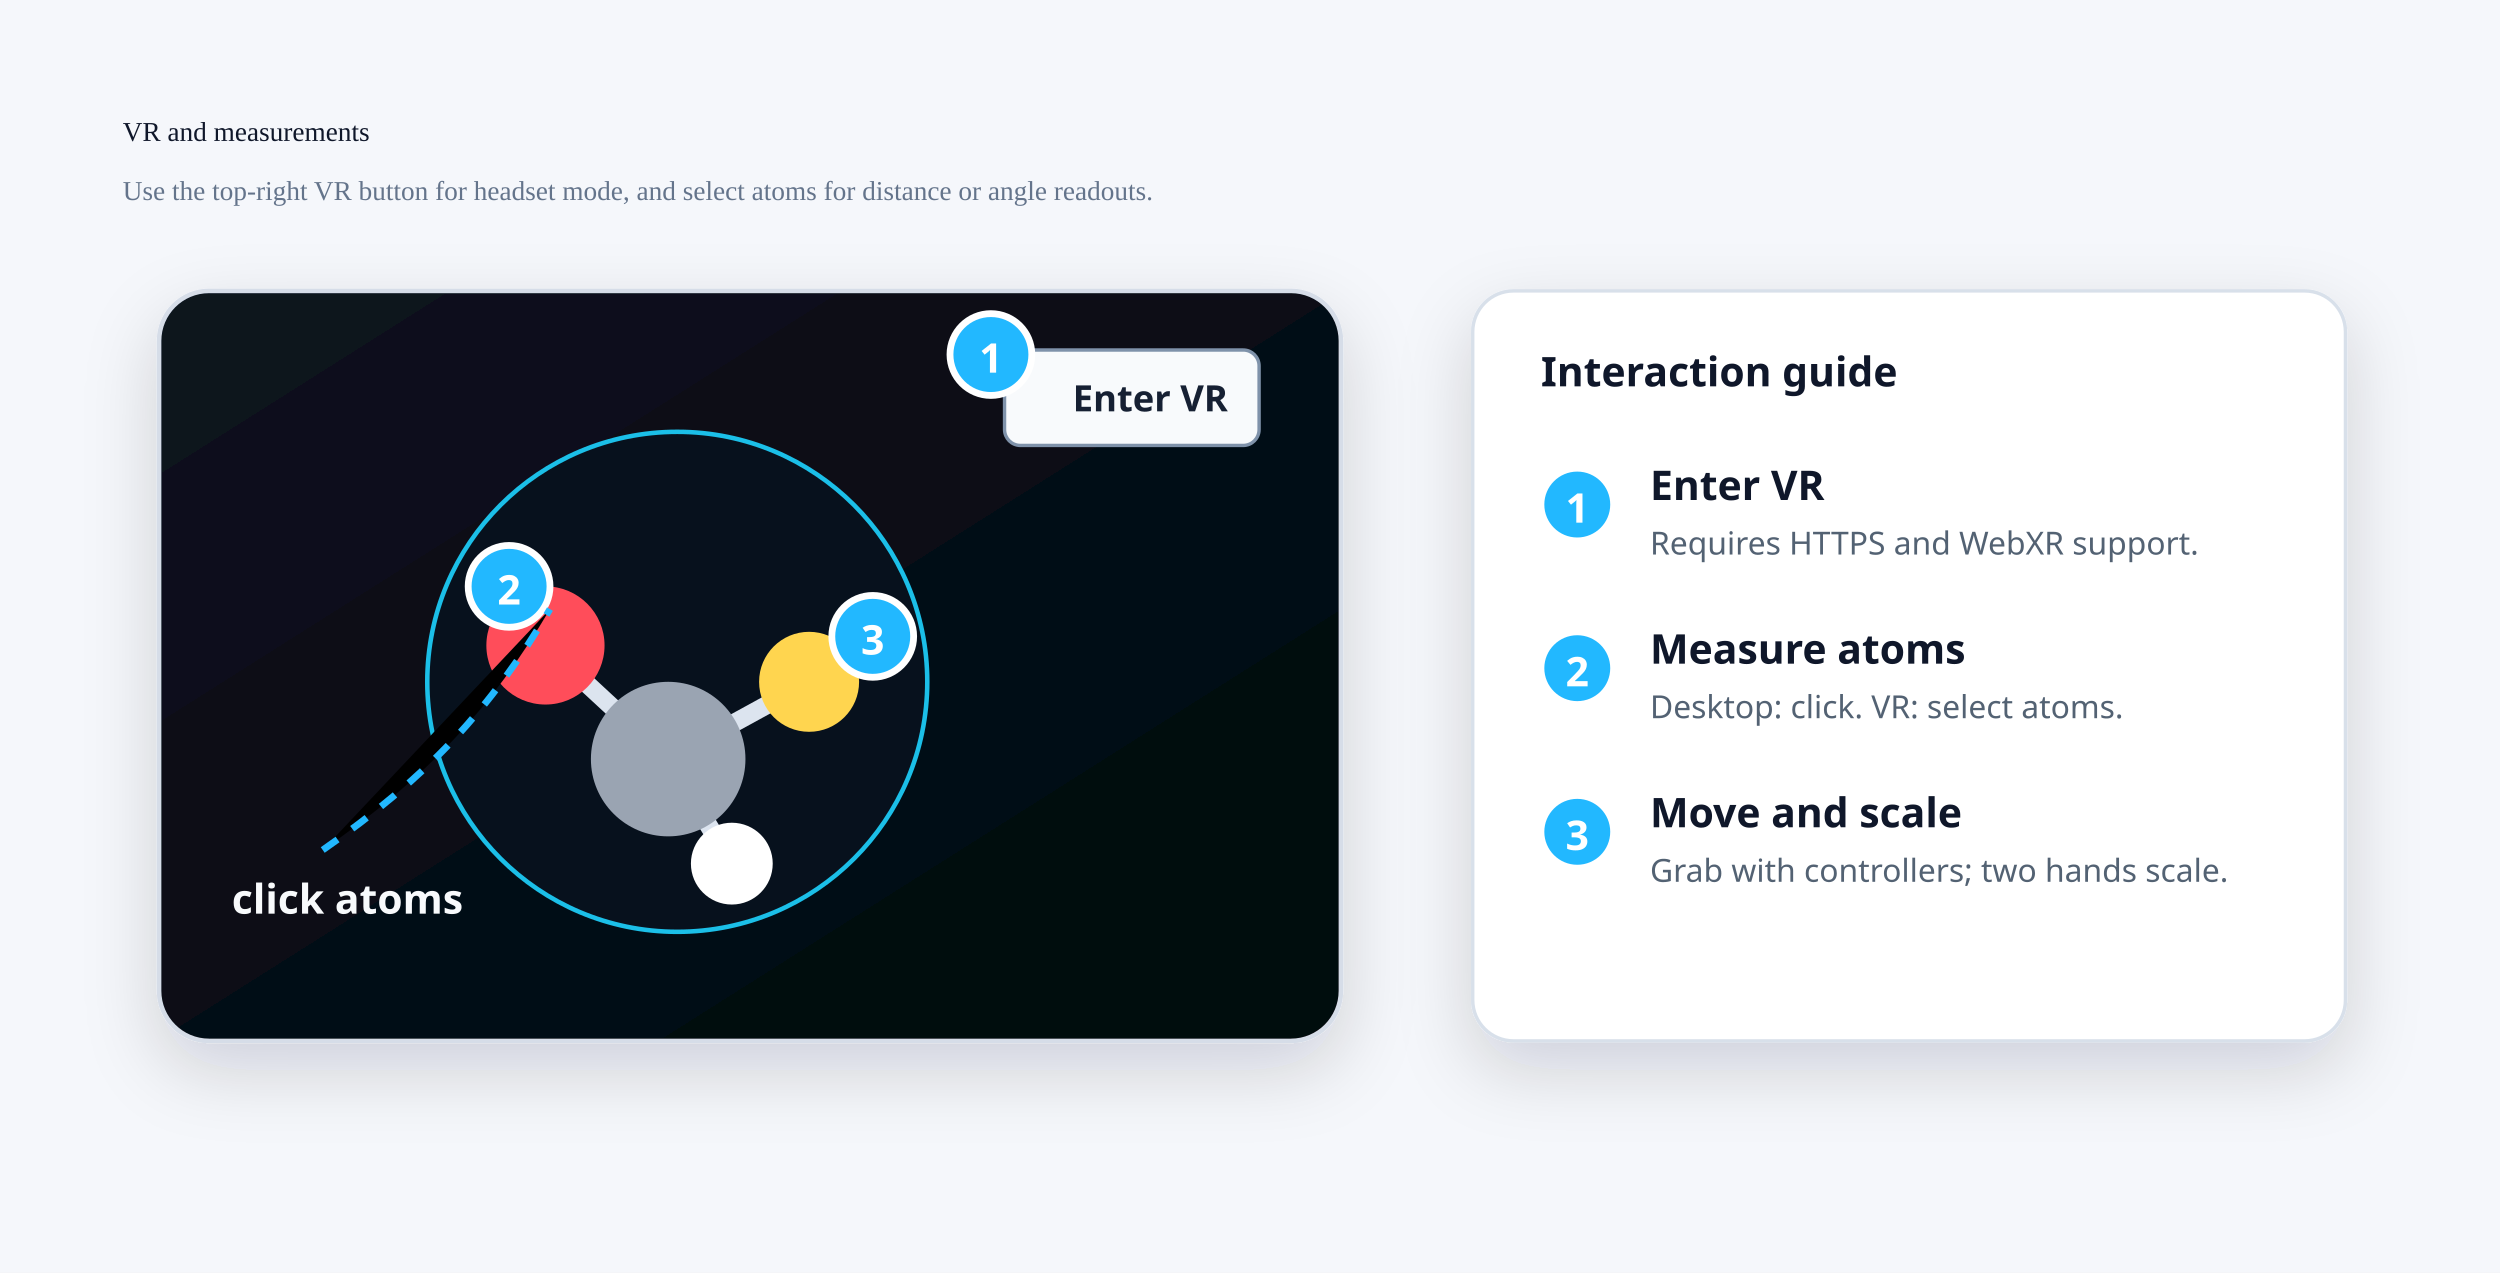
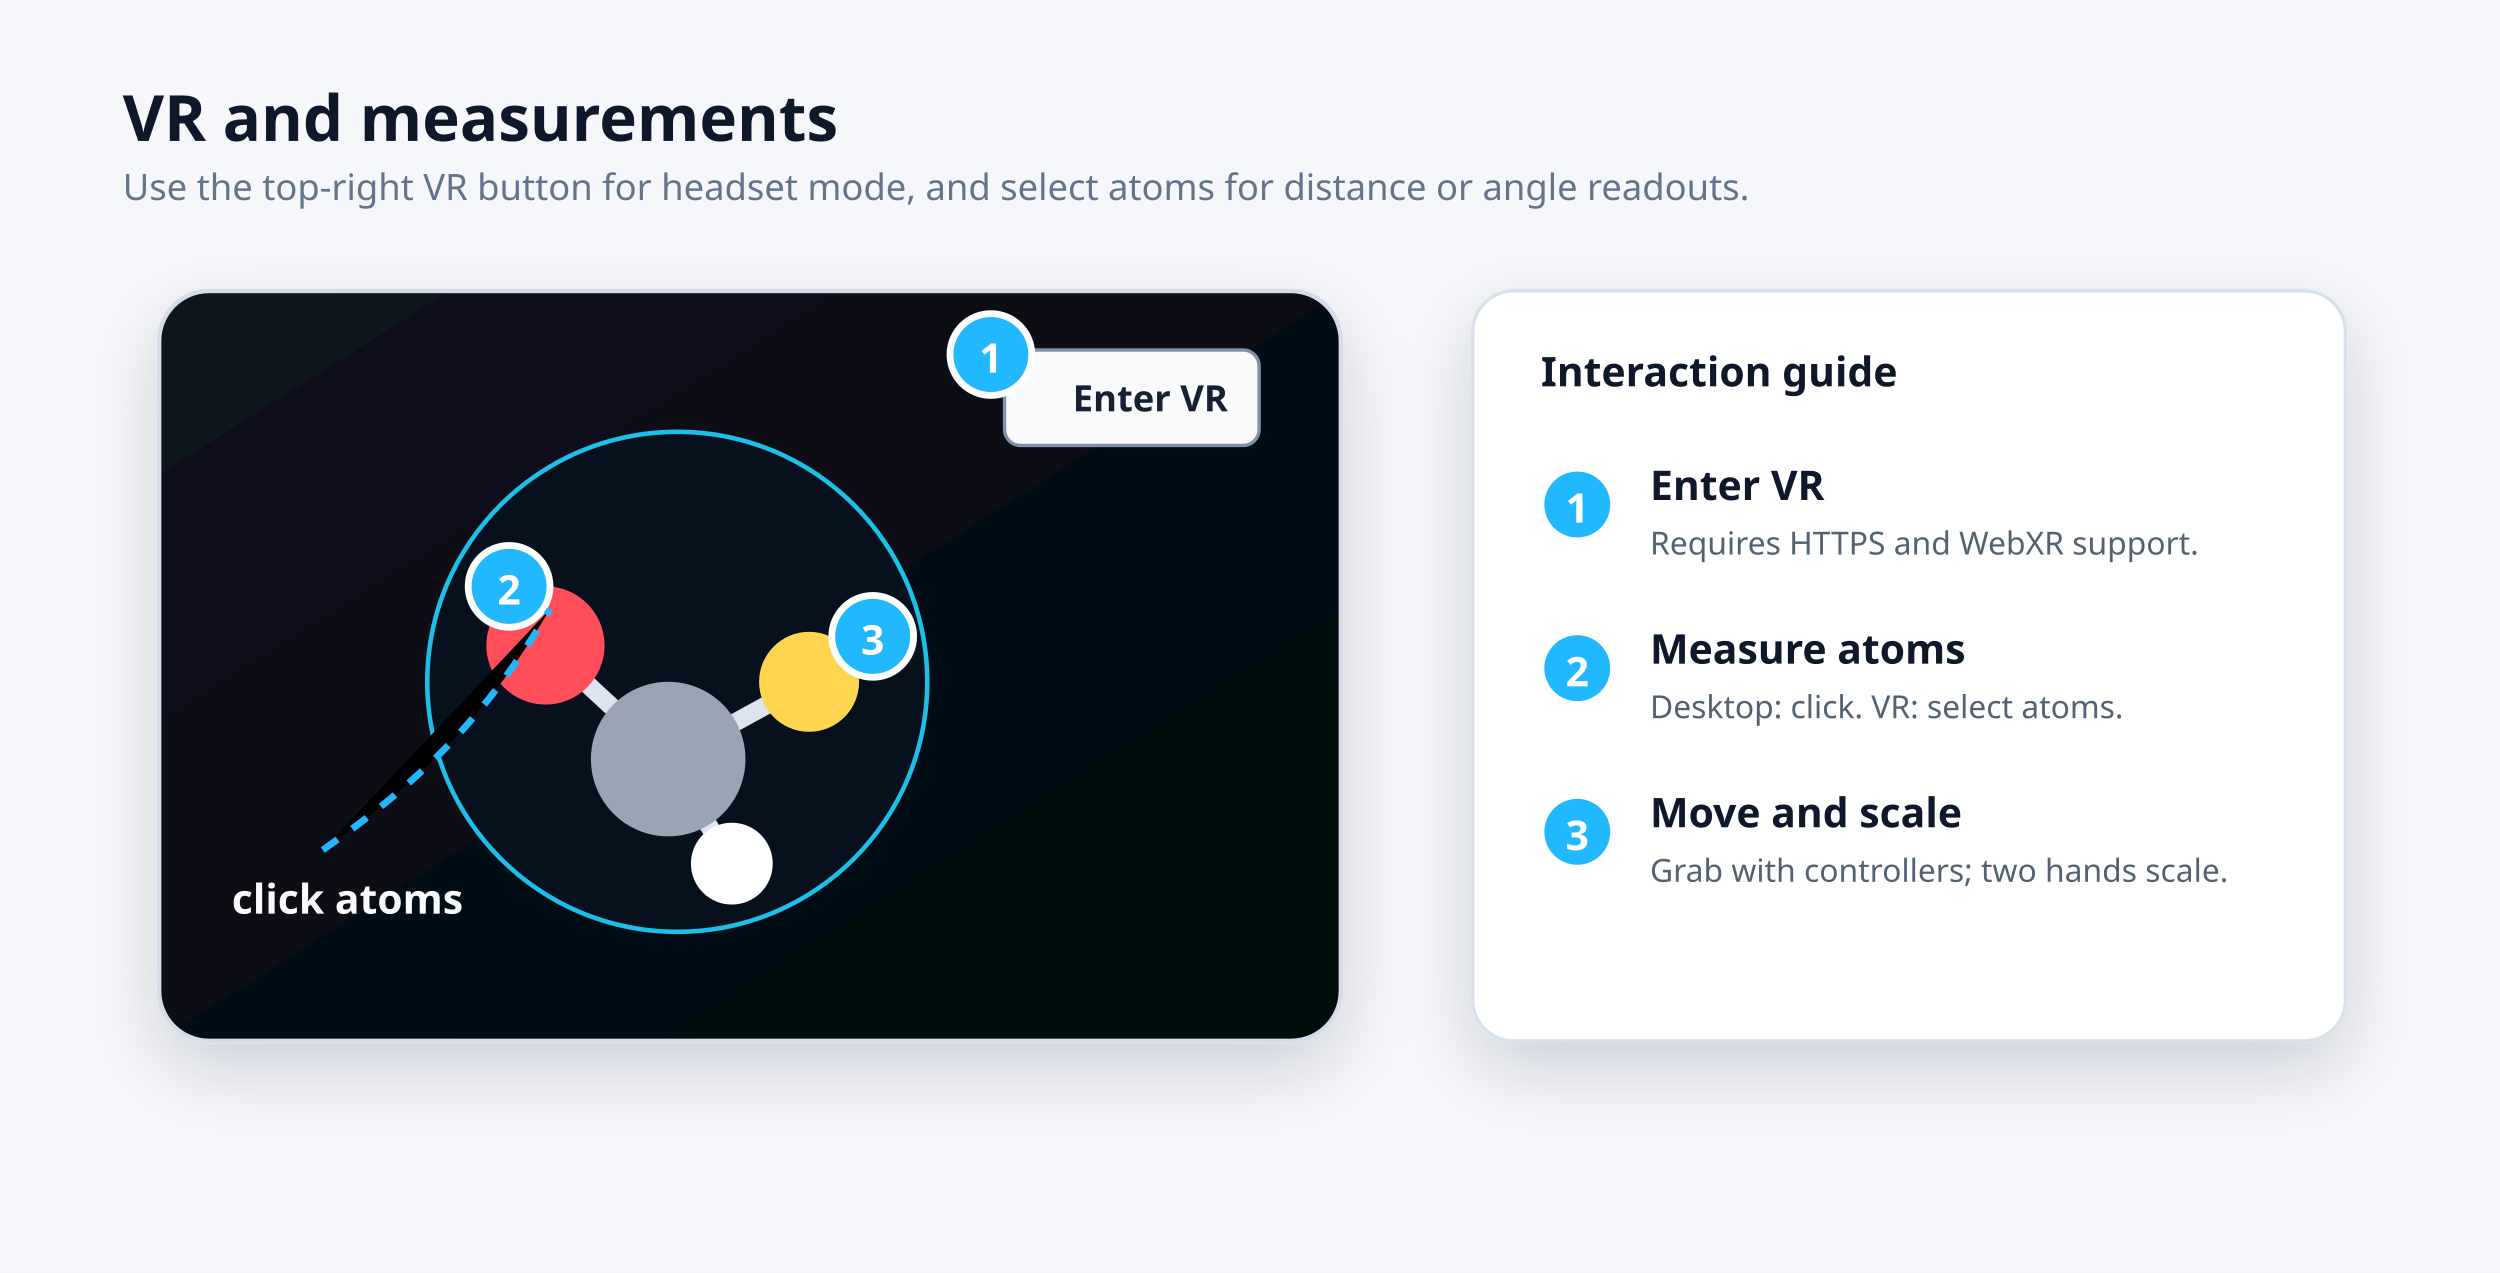
<svg xmlns="http://www.w3.org/2000/svg" width="1100" height="560" viewBox="0 0 1100 560" role="img" aria-labelledby="title desc">
  <defs>
    <filter id="shadow" x="-15%" y="-15%" width="130%" height="130%">
      <feDropShadow dx="0" dy="12" stdDeviation="16" flood-color="#0b1220" flood-opacity="0.16" />
    </filter>
    <linearGradient id="screen" x1="0" y1="0" x2="1" y2="1">
      <stop offset="0" stop-color="#08131f" />
      <stop offset="1" stop-color="#05070c" />
    </linearGradient>
    <style>
      .page { fill: #f5f7fb; }
      .screen { fill: url(#screen); stroke: #d6dde8; stroke-width: 2; filter: url(#shadow); }
      .button { fill: #f8fafc; stroke: #7f92aa; stroke-width: 1.5; }
      .buttonText { fill: #162033; font: 800 16px system-ui, sans-serif; }
      .label { fill: #f8fafc; font: 800 18px system-ui, sans-serif; }
      .muted { fill: #93a4b8; font: 14px system-ui, sans-serif; }
      .badge { fill: #22b8ff; stroke: #ffffff; stroke-width: 3; }
      .badgeText { fill: white; font: 800 18px system-ui, sans-serif; text-anchor: middle; dominant-baseline: central; }
      .legendCard { fill: #ffffff; stroke: #d8e0ea; stroke-width: 1.5; filter: url(#shadow); }
      .legendTitle { fill: #0f172a; font: 800 18px system-ui, sans-serif; }
      .legendText { fill: #536273; font: 14px system-ui, sans-serif; }
      .atomBond { stroke: #dce4ef; stroke-width: 8; stroke-linecap: round; }
      .ray { stroke: #22b8ff; stroke-width: 3; stroke-dasharray: 8 8; }
    </style>
  </defs>
  <rect class="page" width="1100" height="560" />
-   <text x="54" y="62" fill="#0f172a" font="800 28px system-ui, sans-serif">VR and measurements</text>
-   <text x="54" y="88" fill="#64748b" font="16px system-ui, sans-serif">Use the top-right VR button for headset mode, and select atoms for distance or angle readouts.</text>
+   <text x="54" y="62" fill="#0f172a" style="font: 800 28px system-ui, sans-serif;">VR and measurements</text>
+   <text x="54" y="88" fill="#64748b" style="font: 16px system-ui, sans-serif;">Use the top-right VR button for headset mode, and select atoms for distance or angle readouts.</text>
  <g transform="translate(70 128)">
    <rect class="screen" width="520" height="330" rx="22" />
    <rect class="button" x="372" y="26" width="112" height="42" rx="7" />
    <text class="buttonText" x="402" y="53">Enter VR</text>
    <circle class="badge" cx="366" cy="28" r="18" />
    <text class="badgeText" x="366" y="29">1</text>
    <g transform="translate(228 172)">
      <circle cx="0" cy="0" r="110" fill="#07111d" stroke="#1bbfe8" stroke-width="2" />
      <line class="atomBond" x1="-58" y1="-16" x2="-4" y2="34" />
      <line class="atomBond" x1="-4" y1="34" x2="58" y2="0" />
      <line class="atomBond" x1="-4" y1="34" x2="24" y2="80" />
      <circle cx="-58" cy="-16" r="26" fill="#ff4d5a" />
      <circle cx="-4" cy="34" r="34" fill="#9aa4b2" />
      <circle cx="58" cy="0" r="22" fill="#ffd54f" />
      <circle cx="24" cy="80" r="18" fill="#ffffff" />
      <circle class="badge" cx="-74" cy="-42" r="18" />
      <text class="badgeText" x="-74" y="-41">2</text>
      <circle class="badge" cx="86" cy="-20" r="18" />
      <text class="badgeText" x="86" y="-19">3</text>
    </g>
    <path class="ray" d="M72 246 C118 214, 146 184, 172 140" />
    <text class="label" x="32" y="274">click atoms</text>
  </g>
  <g transform="translate(648 128)">
    <rect class="legendCard" width="384" height="330" rx="18" />
    <text class="legendTitle" x="30" y="42">Interaction guide</text>
    <g transform="translate(30 78)">
      <circle class="badge" cx="16" cy="16" r="16" />
      <text class="badgeText" x="16" y="17">1</text>
      <text class="legendTitle" x="48" y="14">Enter VR</text>
      <text class="legendText" x="48" y="38">Requires HTTPS and WebXR support.</text>
    </g>
    <g transform="translate(30 150)">
      <circle class="badge" cx="16" cy="16" r="16" />
      <text class="badgeText" x="16" y="17">2</text>
      <text class="legendTitle" x="48" y="14">Measure atoms</text>
      <text class="legendText" x="48" y="38">Desktop: click. VR: select atoms.</text>
    </g>
    <g transform="translate(30 222)">
      <circle class="badge" cx="16" cy="16" r="16" />
      <text class="badgeText" x="16" y="17">3</text>
      <text class="legendTitle" x="48" y="14">Move and scale</text>
      <text class="legendText" x="48" y="38">Grab with controllers; two hands scale.</text>
    </g>
  </g>
</svg>
